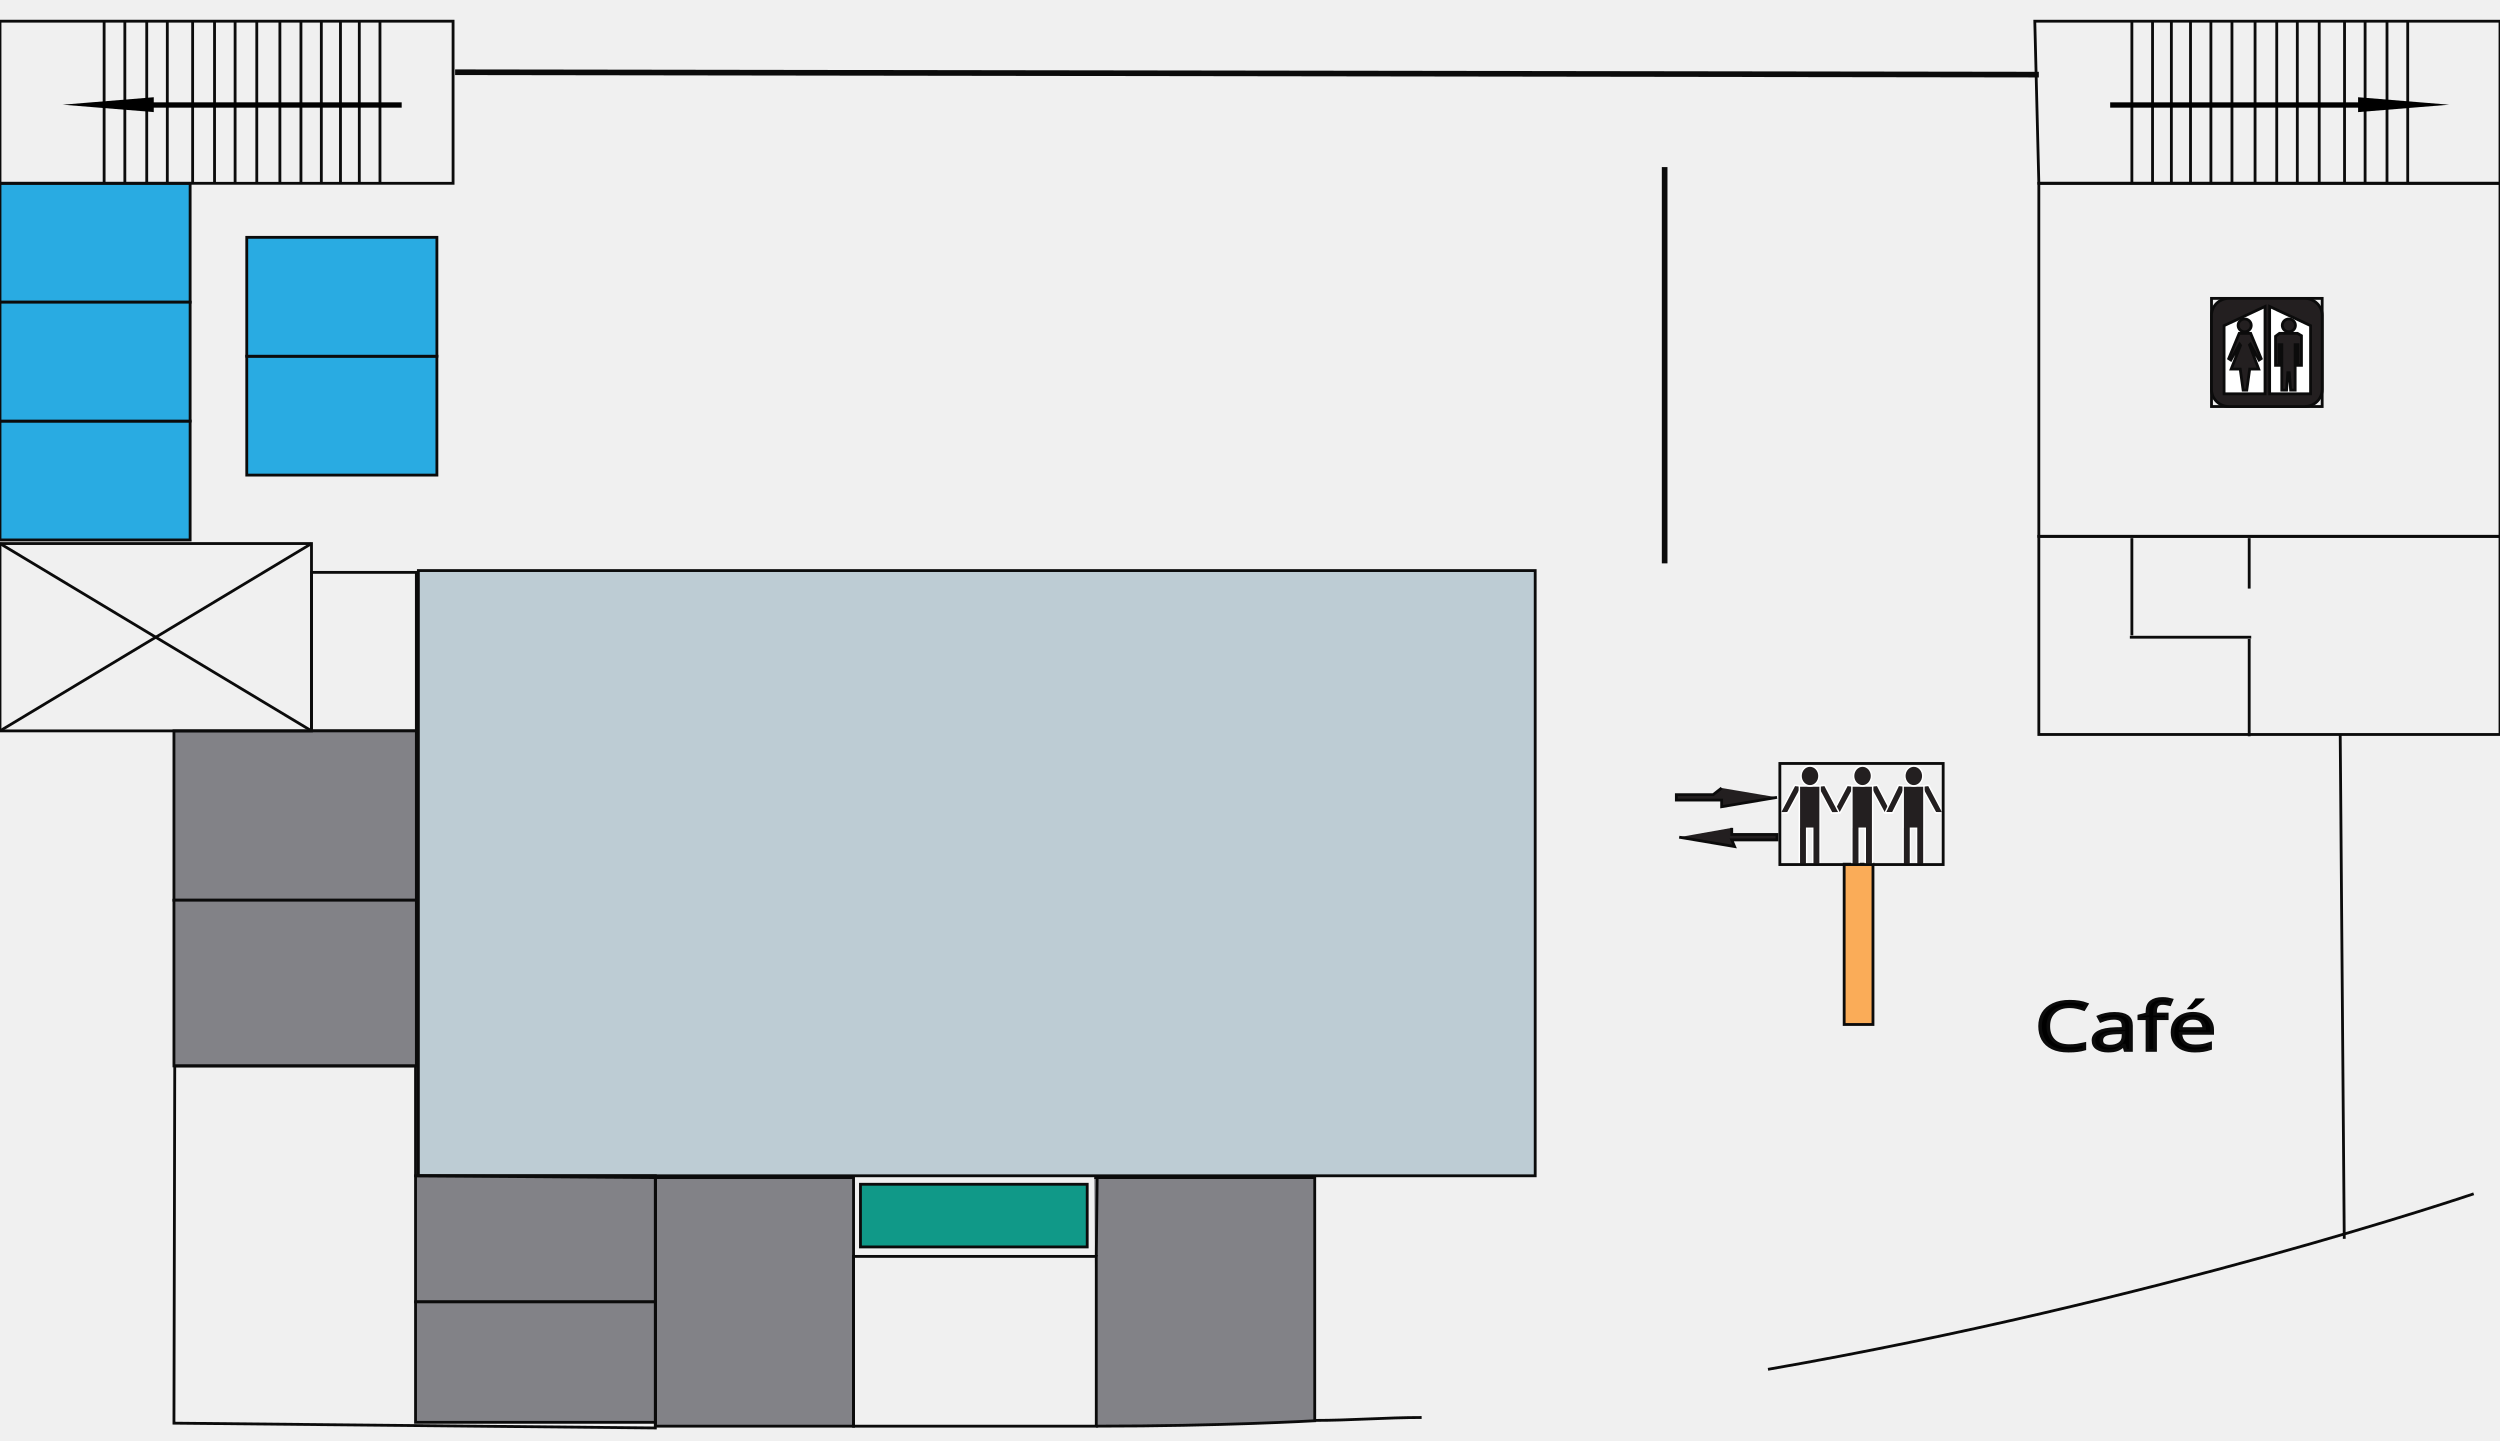
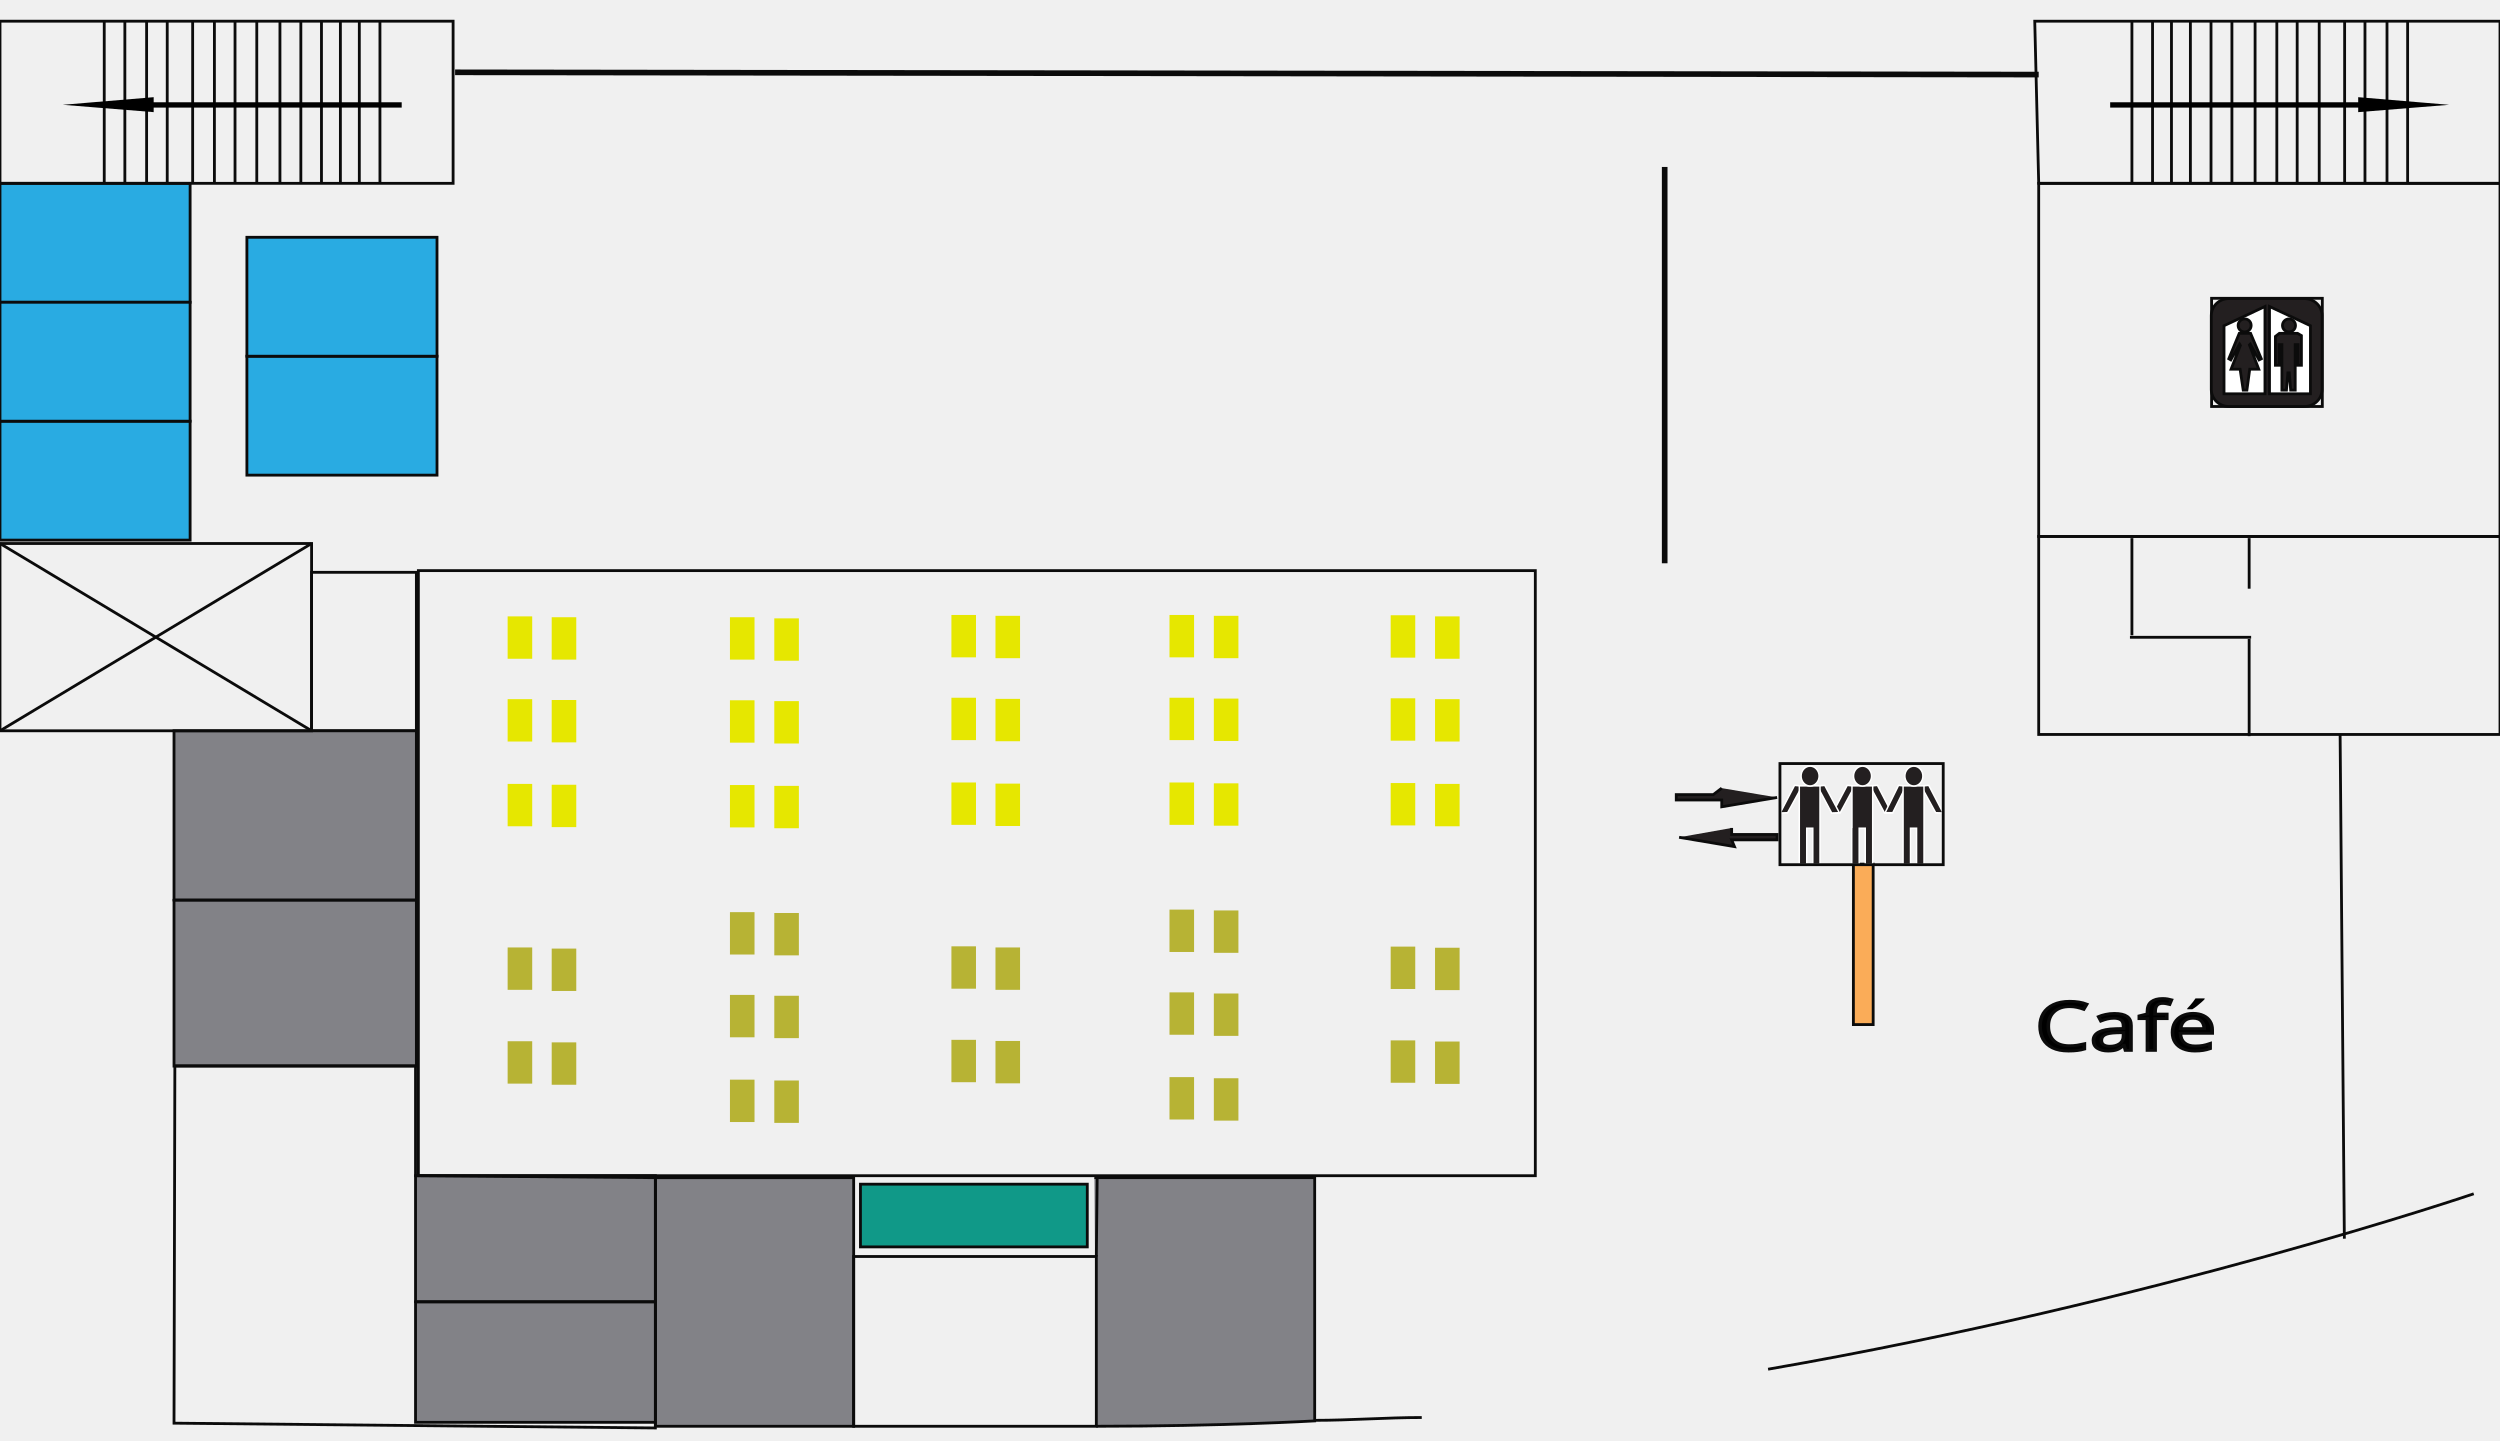
- <svg xmlns="http://www.w3.org/2000/svg" xmlns:xlink="http://www.w3.org/1999/xlink" version="1.1" id="PostFloor1" x="0px" y="0px" width="885px" height="510px" viewBox="0 0 885 510" enable-background="new 0 0 885 510" xml:space="preserve">
-   <symbol id="Children" viewBox="-36.786 -20.052 73.573 40.103">
+ <svg xmlns="http://www.w3.org/2000/svg" xmlns:xlink="http://www.w3.org/1999/xlink" version="1.1" id="PostFloor1" x="0px" y="0px" viewBox="0 0 885 510" enable-background="new 0 0 885 510" xml:space="preserve">
+   <g id="active">
+     <rect id="room141" y="149.1" fill="#29ABE2" stroke="#0B0B0B" stroke-miterlimit="10" width="67.3" height="42.1" />
+     <rect id="room140" x="87.4" y="126.1" fill="#29ABE2" stroke="#0B0B0B" stroke-miterlimit="10" width="67.3" height="42.1" />
+     <rect id="room143" y="64.9" fill="#29ABE2" stroke="#0B0B0B" stroke-miterlimit="10" width="67.3" height="42.1" />
+     <rect id="room142" y="107" fill="#29ABE2" stroke="#0B0B0B" stroke-miterlimit="10" width="67.3" height="42.1" />
+     <rect id="room144" x="87.4" y="84" fill="#29ABE2" stroke="#0B0B0B" stroke-miterlimit="10" width="67.3" height="42.1" />
+     <rect id="computerArea" x="148.1" y="202" fill="none" stroke="#0B0B0B" stroke-miterlimit="10" width="395.4" height="214.2" />
+     <g id="Win">
+       <rect x="508" y="247.5" fill="#E6E700" width="8.7" height="15" />
+       <rect x="508" y="277.5" fill="#E6E700" width="8.7" height="15" />
+       <rect x="508" y="218.2" fill="#E6E700" width="8.7" height="15" />
+       <rect x="492.3" y="247.2" fill="#E6E700" width="8.7" height="15" />
+       <rect x="492.3" y="277.2" fill="#E6E700" width="8.7" height="15" />
+       <rect x="492.3" y="217.8" fill="#E6E700" width="8.7" height="15" />
+       <rect x="429.7" y="247.3" fill="#E6E700" width="8.7" height="15" />
+       <rect x="429.7" y="277.3" fill="#E6E700" width="8.7" height="15" />
+       <rect x="429.7" y="218" fill="#E6E700" width="8.7" height="15" />
+       <rect x="414" y="247" fill="#E6E700" width="8.7" height="15" />
+       <rect x="414" y="277" fill="#E6E700" width="8.7" height="15" />
+       <rect x="414" y="217.7" fill="#E6E700" width="8.7" height="15" />
+       <rect x="352.4" y="247.4" fill="#E6E700" width="8.7" height="15" />
+       <rect x="352.4" y="277.4" fill="#E6E700" width="8.7" height="15" />
+       <rect x="352.4" y="218" fill="#E6E700" width="8.7" height="15" />
+       <rect x="336.8" y="247" fill="#E6E700" width="8.7" height="15" />
+       <rect x="336.8" y="277" fill="#E6E700" width="8.7" height="15" />
+       <rect x="336.8" y="217.7" fill="#E6E700" width="8.7" height="15" />
+       <rect x="195.3" y="247.8" fill="#E6E700" width="8.7" height="15" />
+       <rect x="195.3" y="277.8" fill="#E6E700" width="8.7" height="15" />
+       <rect x="195.3" y="218.5" fill="#E6E700" width="8.7" height="15" />
+       <rect x="179.7" y="247.5" fill="#E6E700" width="8.7" height="15" />
+       <rect x="179.7" y="277.5" fill="#E6E700" width="8.7" height="15" />
+       <rect x="179.7" y="218.2" fill="#E6E700" width="8.7" height="15" />
+       <rect x="274.1" y="248.2" fill="#E6E700" width="8.7" height="15" />
+       <rect x="274.1" y="278.2" fill="#E6E700" width="8.7" height="15" />
+       <rect x="274.1" y="218.9" fill="#E6E700" width="8.7" height="15" />
+       <rect x="258.4" y="247.9" fill="#E6E700" width="8.7" height="15" />
+       <rect x="258.4" y="277.9" fill="#E6E700" width="8.7" height="15" />
+       <rect x="258.4" y="218.5" fill="#E6E700" width="8.7" height="15" />
+     </g>
+     <g id="Mac">
+       <rect x="508" y="368.7" fill="#B7B334" width="8.7" height="15" />
+       <rect x="508" y="335.5" fill="#B7B334" width="8.7" height="15" />
+       <rect x="492.3" y="368.3" fill="#B7B334" width="8.7" height="15" />
+       <rect x="492.3" y="335.1" fill="#B7B334" width="8.7" height="15" />
+       <rect x="429.7" y="351.7" fill="#B7B334" width="8.7" height="15" />
+       <rect x="429.7" y="381.7" fill="#B7B334" width="8.7" height="15" />
+       <rect x="429.7" y="322.3" fill="#B7B334" width="8.7" height="15" />
+       <rect x="414" y="351.3" fill="#B7B334" width="8.7" height="15" />
+       <rect x="414" y="381.3" fill="#B7B334" width="8.7" height="15" />
+       <rect x="414" y="322" fill="#B7B334" width="8.7" height="15" />
+       <rect x="352.4" y="368.5" fill="#B7B334" width="8.7" height="15" />
+       <rect x="352.4" y="335.4" fill="#B7B334" width="8.7" height="15" />
+       <rect x="336.8" y="368.1" fill="#B7B334" width="8.7" height="15" />
+       <rect x="336.8" y="335" fill="#B7B334" width="8.7" height="15" />
+       <rect x="195.3" y="369" fill="#B7B334" width="8.7" height="15" />
+       <rect x="195.3" y="335.8" fill="#B7B334" width="8.7" height="15" />
+       <rect x="179.7" y="368.6" fill="#B7B334" width="8.7" height="15" />
+       <rect x="179.7" y="335.4" fill="#B7B334" width="8.7" height="15" />
+       <rect x="274.1" y="352.5" fill="#B7B334" width="8.7" height="15" />
+       <rect x="274.1" y="382.5" fill="#B7B334" width="8.7" height="15" />
+       <rect x="274.1" y="323.2" fill="#B7B334" width="8.7" height="15" />
+       <rect x="258.4" y="352.2" fill="#B7B334" width="8.7" height="15" />
+       <rect x="258.4" y="382.2" fill="#B7B334" width="8.7" height="15" />
+       <rect x="258.4" y="322.9" fill="#B7B334" width="8.7" height="15" />
+     </g>
+     <rect x="110.3" y="202.6" fill="none" stroke="#0B0B0B" stroke-miterlimit="10" width="37.1" height="56.1" />
+     <rect id="office2" x="61.6" y="258.7" fill="#828287" stroke="#0B0B0B" stroke-miterlimit="10" width="85.8" height="59.9" />
+     <rect id="office3" x="61.6" y="318.7" fill="#828287" stroke="#0B0B0B" stroke-miterlimit="10" width="85.8" height="58.7" />
+     <rect id="office1" x="232" y="416.9" fill="#828287" stroke="#0B0B0B" stroke-miterlimit="10" width="70.2" height="88" />
+     <rect id="office" x="147.1" y="416.2" fill="#828287" stroke="#0B0B0B" stroke-miterlimit="10" width="84.9" height="44.6" />
+     <rect id="office_1_" x="147.1" y="460.9" fill="#828287" stroke="#0B0B0B" stroke-miterlimit="10" width="84.9" height="42.6" />
+     <path id="office4" fill="#828287" stroke="#0B0B0B" stroke-miterlimit="10" d="M387.4,416.9h78v86.1c0,0-32.9,1.9-77.3,1.9" />
+     <rect x="302.2" y="444.8" fill="none" stroke="#0B0B0B" stroke-miterlimit="10" width="85.9" height="60.1" />
+     <polygon fill="none" stroke="#0B0B0B" stroke-miterlimit="10" points="61.9,377.3 147.1,377.3 147.1,416.2 232,416.9 232,505.5    61.6,503.8  " />
+     <rect id="newAC" x="656.1" y="305.9" fill="#FAAC58" stroke="#0B0B0B" stroke-miterlimit="10" width="7" height="56.8" />
+     <rect id="PostPrinter" x="304.6" y="419.2" fill="#109988" stroke="#0B0B0B" stroke-miterlimit="10" width="80.3" height="22.2" />
+   </g>
+   <g id="outfit">
+     <symbol id="Children" viewBox="-36.8 -20.1 73.6 40.1">
+       <g>
+         <polygon fill="#231F20" stroke="#FFFFFF" stroke-width="0.65" points="-6.4,12 -12.9,0.9 -9.5,1 -3.1,11.7     " />
+         <polygon fill="#231F20" stroke="#FFFFFF" stroke-width="0.65" points="7,12 13.4,0.9 10.1,1 3.7,11.7     " />
+         <polygon fill="#231F20" stroke="#FFFFFF" stroke-width="0.65" points="-4.3,-4.8 -4.3,11.8 4.9,11.8 4.9,-5.3 4.9,-5.3          4.9,-19.7 1.6,-19.7 1.6,-5.2 -1.1,-5.2 -1.1,-19.7 -4.4,-19.7 -4.4,-4.8     " />
+         <path fill="#231F20" stroke="#FFFFFF" stroke-width="0.65" d="M-3.6,15.7c0-2.2,1.8-4,4-4s4,1.8,4,4c0,2.2-1.8,4-4,4           C-1.8,19.7-3.6,17.9-3.6,15.7z" />
+         <polygon fill="#231F20" stroke="#FFFFFF" stroke-width="0.65" points="-29.8,12 -36.2,0.9 -32.9,1 -26.4,11.7     " />
+         <polygon fill="#231F20" stroke="#FFFFFF" stroke-width="0.65" points="-16.4,12 -9.9,1 -13.3,0.9 -19.7,11.7     " />
+         <polygon fill="#231F20" stroke="#FFFFFF" stroke-width="0.65" points="-27.7,-4.8 -27.7,11.8 -18.5,11.8 -18.5,-5.3 -18.5,-5.3          -18.5,-19.7 -21.7,-19.7 -21.7,-5.2 -24.4,-5.2 -24.4,-19.7 -27.7,-19.7 -27.7,-4.8     " />
+         <path fill="#231F20" stroke="#FFFFFF" stroke-width="0.65" d="M-26.9,15.7c0-2.2,1.8-4,4-4c2.2,0,4,1.8,4,4c0,2.2-1.8,4-4,4           C-25.1,19.7-26.9,17.9-26.9,15.7z" />
+         <polygon fill="#231F20" stroke="#FFFFFF" stroke-width="0.65" points="16.4,12 10.4,1 13.8,1 19.7,11.7     " />
+         <polygon fill="#231F20" stroke="#FFFFFF" stroke-width="0.65" points="29.8,12 36.2,0.9 32.9,1 26.4,11.7     " />
+         <polygon fill="#231F20" stroke="#FFFFFF" stroke-width="0.65" points="18.4,-4.8 18.4,11.8 27.7,11.8 27.7,-5.3 27.7,-5.3          27.7,-19.7 24.4,-19.7 24.4,-5.2 21.7,-5.2 21.7,-19.7 18.4,-19.7 18.4,-4.8     " />
+         <path fill="#231F20" stroke="#FFFFFF" stroke-width="0.65" d="M19.2,15.7c0-2.2,1.8-4,4-4c2.2,0,4,1.8,4,4c0,2.2-1.8,4-4,4           C21,19.7,19.2,17.9,19.2,15.7z" />
+       </g>
+     </symbol>
+     <text transform="matrix(1.2765 0 0 1 720.3144 371.835)" font-family="'ArialMT'" font-size="24">Café</text>
+     <rect y="7.5" fill="none" stroke="#0B0B0B" stroke-miterlimit="10" width="160.4" height="57.4" />
+     <rect y="192.4" fill="none" stroke="#0B0B0B" stroke-miterlimit="10" width="110.3" height="66.3" />
+     <line fill="none" stroke="#0B0B0B" stroke-miterlimit="10" x1="0" y1="192.4" x2="110.3" y2="258.7" />
+     <line fill="none" stroke="#0B0B0B" stroke-miterlimit="10" x1="0" y1="258.7" x2="110.3" y2="192.4" />
+     <polygon id="stair" fill="none" stroke="#0B0B0B" stroke-miterlimit="10" points="885,64.9 721.7,64.9 720.3,7.5 885,7.5  " />
+     <rect id="toilet" x="721.7" y="64.9" fill="none" stroke="#0B0B0B" stroke-miterlimit="10" width="163.3" height="125" />
+     <rect x="721.7" y="189.9" fill="none" stroke="#0B0B0B" stroke-miterlimit="10" width="163.3" height="70.1" />
+     <line fill="none" stroke="#0B0B0B" stroke-miterlimit="10" x1="754.7" y1="190.5" x2="754.7" y2="224.9" />
+     <line fill="none" stroke="#0B0B0B" stroke-miterlimit="10" x1="754" y1="225.6" x2="796.9" y2="225.6" />
+     <line fill="none" stroke="#0B0B0B" stroke-miterlimit="10" x1="796.2" y1="226.2" x2="796.2" y2="260.6" />
+     <line fill="none" stroke="#0B0B0B" stroke-miterlimit="10" x1="796.2" y1="208.4" x2="796.2" y2="190.5" />
+     <line fill="none" stroke="#0B0B0B" stroke-miterlimit="10" x1="828.4" y1="260" x2="829.9" y2="438.5" />
+     <path fill="none" stroke="#0B0B0B" stroke-miterlimit="10" d="M503.3,501.8c-12.6,0-25.3,1-37.8,1" />
+     <path fill="none" stroke="#0B0B0B" stroke-width="2" stroke-miterlimit="10" d="M503.3,500.6" />
+     <path fill="none" stroke="#0B0B0B" stroke-miterlimit="10" d="M875.7,422.6c0,0-112.3,38.2-249.8,62.1" />
+     <line fill="none" stroke="#0B0B0B" stroke-width="2" stroke-miterlimit="10" x1="161.1" y1="25.6" x2="721.7" y2="26.4" />
+     <line fill="none" stroke="#0B0B0B" stroke-width="2" stroke-miterlimit="10" x1="589.3" y1="59.1" x2="589.3" y2="199.4" />
+     <use xlink:href="#Children" width="73.6" height="40.1" x="-36.8" y="-20.1" transform="matrix(0.7969 0 0 -0.8841 659.0248 288.6064)" overflow="visible" />
+     <rect x="630.1" y="270.3" fill="none" stroke="#0B0B0B" stroke-miterlimit="10" width="57.8" height="35.8" />
+     <text transform="matrix(1.2765 0 0 1 720.3144 371.835)" fill="none" stroke="#0B0B0B" font-family="'ArialMT'" font-size="24">Cafe</text>
    <g>
      <g>
-         <g>
-           <polygon fill="#231F20" stroke="#FFFFFF" stroke-width="0.65" points="-6.415,12.018 -12.875,0.934 -9.542,0.984 -3.102,11.674           " />
-           <polygon fill="#231F20" stroke="#FFFFFF" stroke-width="0.65" points="6.977,12.018 13.382,0.944 10.054,0.959 3.663,11.674           " />
-           <polygon fill="#231F20" stroke="#FFFFFF" stroke-width="0.65" points="-4.338,-4.798 -4.338,11.752 4.886,11.752 4.886,-5.339       4.883,-5.339 4.883,-19.727 1.61,-19.727 1.61,-5.229 -1.086,-5.229 -1.086,-19.727 -4.356,-19.727 -4.356,-4.798     " />
-           <g>
-             <path fill="#231F20" stroke="#FFFFFF" stroke-width="0.65" d="M-3.585,15.741c0-2.2,1.784-3.986,3.984-3.986       c2.2,0,3.984,1.786,3.984,3.986c0,2.203-1.784,3.985-3.984,3.985C-1.801,19.729-3.585,17.944-3.585,15.741z" />
-           </g>
-         </g>
-       </g>
-       <g>
-         <g>
-           <polygon fill="#231F20" stroke="#FFFFFF" stroke-width="0.65" points="-29.756,12.018 -36.216,0.934 -32.885,0.984       -26.445,11.674     " />
-           <polygon fill="#231F20" stroke="#FFFFFF" stroke-width="0.65" points="-16.366,12.018 -9.921,0.965 -13.271,0.927       -19.678,11.674     " />
-           <polygon fill="#231F20" stroke="#FFFFFF" stroke-width="0.65" points="-27.68,-4.798 -27.68,11.752 -18.457,11.752       -18.457,-5.339 -18.459,-5.339 -18.459,-19.727 -21.731,-19.727 -21.731,-5.229 -24.427,-5.229 -24.427,-19.727       -27.698,-19.727 -27.698,-4.798     " />
-           <g>
-             <path fill="#231F20" stroke="#FFFFFF" stroke-width="0.65" d="M-26.926,15.741c0-2.2,1.783-3.986,3.983-3.986       c2.201,0,3.985,1.786,3.985,3.986c0,2.203-1.784,3.985-3.985,3.985C-25.143,19.729-26.926,17.944-26.926,15.741z" />
-           </g>
-         </g>
-       </g>
-       <g>
-         <g>
-           <polygon fill="#231F20" stroke="#FFFFFF" stroke-width="0.65" points="16.366,12.018 10.412,0.991 13.753,0.984 19.678,11.674           " />
-           <polygon fill="#231F20" stroke="#FFFFFF" stroke-width="0.65" points="29.756,12.018 36.216,0.934 32.885,0.984 26.444,11.674           " />
-           <polygon fill="#231F20" stroke="#FFFFFF" stroke-width="0.65" points="18.441,-4.798 18.441,11.752 27.666,11.752       27.666,-5.339 27.662,-5.339 27.662,-19.727 24.391,-19.727 24.391,-5.229 21.695,-5.229 21.695,-19.727 18.424,-19.727       18.424,-4.798     " />
-           <g>
-             <path fill="#231F20" stroke="#FFFFFF" stroke-width="0.65" d="M19.195,15.741c0-2.2,1.784-3.986,3.983-3.986       c2.201,0,3.985,1.786,3.985,3.986c0,2.203-1.784,3.985-3.985,3.985C20.979,19.729,19.195,17.944,19.195,15.741z" />
-           </g>
-         </g>
-       </g>
-     </g>
-   </symbol>
-   <g id="active">
-     <rect id="room141" y="149.057" fill="#29ABE2" stroke="#0B0B0B" stroke-miterlimit="10" width="67.306" height="42.084" />
-     <rect id="room140" x="87.354" y="126.102" fill="#29ABE2" stroke="#0B0B0B" stroke-miterlimit="10" width="67.306" height="42.084" />
-     <rect id="room143" y="64.888" fill="#29ABE2" stroke="#0B0B0B" stroke-miterlimit="10" width="67.306" height="42.085" />
-     <rect id="room142" y="106.973" fill="#29ABE2" stroke="#0B0B0B" stroke-miterlimit="10" width="67.306" height="42.084" />
-     <rect id="room144" x="87.354" y="84.017" fill="#29ABE2" stroke="#0B0B0B" stroke-miterlimit="10" width="67.306" height="42.085" />
-     <rect id="computerArea" x="148.104" y="201.982" fill="#BDCCD4" stroke="#0B0B0B" stroke-miterlimit="10" width="395.355" height="214.247" />
-     <rect x="110.267" y="202.62" fill="none" stroke="#0B0B0B" stroke-miterlimit="10" width="37.121" height="56.112" />
-     <rect id="office2" x="61.577" y="258.732" fill="#828287" stroke="#0B0B0B" stroke-miterlimit="10" width="85.811" height="59.938" />
-     <rect id="office3" x="61.577" y="318.671" fill="#828287" stroke="#0B0B0B" stroke-miterlimit="10" width="85.811" height="58.664" />
-     <rect id="office1" x="231.99" y="416.869" fill="#828287" stroke="#0B0B0B" stroke-miterlimit="10" width="70.17" height="87.993" />
-     <rect id="office" x="147.104" y="416.229" fill="#828287" stroke="#0B0B0B" stroke-miterlimit="10" width="84.886" height="44.637" />
-     <rect id="office_1_" x="147.104" y="460.865" fill="#828287" stroke="#0B0B0B" stroke-miterlimit="10" width="84.886" height="42.637" />
-     <path id="office4" fill="#828287" stroke="#0B0B0B" stroke-miterlimit="10" d="M387.366,416.869h78.047v86.081c0,0-32.938,1.912-77.331,1.912" />
-     <rect x="302.16" y="444.765" fill="none" stroke="#0B0B0B" stroke-miterlimit="10" width="85.922" height="60.1" />
-     <polygon fill="none" stroke="#0B0B0B" stroke-miterlimit="10" points="61.861,377.335 147.104,377.335 147.104,416.229    231.99,416.869 231.99,505.5 61.577,503.799  " />
-     <rect id="newAC" x="652.835" y="305.918" fill="#FAAC58" stroke="#0B0B0B" stroke-miterlimit="10" width="10.199" height="56.75" />
-     <rect id="PostPrinter" x="304.604" y="419.229" fill="#109988" stroke="#0B0B0B" stroke-miterlimit="10" width="80.268" height="22.188" />
-   </g>
-   <g id="outfit">
-     <symbol id="Children" viewBox="-36.786 -20.052 73.573 40.103">
-       <g>
-         <g>
-           <g>
-             <polygon fill="#231F20" stroke="#FFFFFF" stroke-width="0.65" points="-6.415,12.018 -12.875,0.934 -9.542,0.984 -3.102,11.674          " />
-             <polygon fill="#231F20" stroke="#FFFFFF" stroke-width="0.65" points="6.977,12.018 13.382,0.944 10.054,0.959 3.663,11.674          " />
-             <polygon fill="#231F20" stroke="#FFFFFF" stroke-width="0.65" points="-4.338,-4.798 -4.338,11.752 4.886,11.752 4.886,-5.339      4.883,-5.339 4.883,-19.727 1.61,-19.727 1.61,-5.229 -1.086,-5.229 -1.086,-19.727 -4.356,-19.727 -4.356,-4.798     " />
-             <g>
-               <path fill="#231F20" stroke="#FFFFFF" stroke-width="0.65" d="M-3.585,15.741c0-2.2,1.784-3.986,3.984-3.986       c2.2,0,3.984,1.786,3.984,3.986c0,2.203-1.784,3.985-3.984,3.985C-1.801,19.729-3.585,17.944-3.585,15.741z" />
-             </g>
-           </g>
-         </g>
-         <g>
-           <g>
-             <polygon fill="#231F20" stroke="#FFFFFF" stroke-width="0.65" points="-29.756,12.018 -36.216,0.934 -32.885,0.984      -26.445,11.674     " />
-             <polygon fill="#231F20" stroke="#FFFFFF" stroke-width="0.65" points="-16.366,12.018 -9.921,0.965 -13.271,0.927      -19.678,11.674     " />
-             <polygon fill="#231F20" stroke="#FFFFFF" stroke-width="0.65" points="-27.68,-4.798 -27.68,11.752 -18.457,11.752      -18.457,-5.339 -18.459,-5.339 -18.459,-19.727 -21.731,-19.727 -21.731,-5.229 -24.427,-5.229 -24.427,-19.727      -27.698,-19.727 -27.698,-4.798     " />
-             <g>
-               <path fill="#231F20" stroke="#FFFFFF" stroke-width="0.65" d="M-26.926,15.741c0-2.2,1.783-3.986,3.983-3.986       c2.201,0,3.985,1.786,3.985,3.986c0,2.203-1.784,3.985-3.985,3.985C-25.143,19.729-26.926,17.944-26.926,15.741z" />
-             </g>
-           </g>
-         </g>
-         <g>
-           <g>
-             <polygon fill="#231F20" stroke="#FFFFFF" stroke-width="0.65" points="16.366,12.018 10.412,0.991 13.753,0.984 19.678,11.674          " />
-             <polygon fill="#231F20" stroke="#FFFFFF" stroke-width="0.65" points="29.756,12.018 36.216,0.934 32.885,0.984 26.444,11.674          " />
-             <polygon fill="#231F20" stroke="#FFFFFF" stroke-width="0.65" points="18.441,-4.798 18.441,11.752 27.666,11.752      27.666,-5.339 27.662,-5.339 27.662,-19.727 24.391,-19.727 24.391,-5.229 21.695,-5.229 21.695,-19.727 18.424,-19.727      18.424,-4.798     " />
-             <g>
-               <path fill="#231F20" stroke="#FFFFFF" stroke-width="0.65" d="M19.195,15.741c0-2.2,1.784-3.986,3.983-3.986       c2.201,0,3.985,1.786,3.985,3.986c0,2.203-1.784,3.985-3.985,3.985C20.979,19.729,19.195,17.944,19.195,15.741z" />
-             </g>
-           </g>
-         </g>
-       </g>
-     </symbol>
-     <text transform="matrix(1.2765 0 0 1 720.3145 371.835)" font-family="'NewsGothicMT'" font-size="24">Café</text>
-     <rect y="7.5" fill="none" stroke="#0B0B0B" stroke-miterlimit="10" width="160.388" height="57.388" />
-     <rect y="192.417" fill="none" stroke="#0B0B0B" stroke-miterlimit="10" width="110.267" height="66.315" />
-     <line fill="none" stroke="#0B0B0B" stroke-miterlimit="10" x1="0" y1="192.417" x2="110.267" y2="258.732" />
-     <line fill="none" stroke="#0B0B0B" stroke-miterlimit="10" x1="0" y1="258.732" x2="110.267" y2="192.417" />
-     <polygon id="stair" fill="none" stroke="#0B0B0B" stroke-miterlimit="10" points="885,64.888 721.748,64.888 720.315,7.5 885,7.5     " />
-     <rect id="toilet" x="721.748" y="64.888" fill="none" stroke="#0B0B0B" stroke-miterlimit="10" width="163.252" height="124.979" />
-     <rect x="721.748" y="189.866" fill="none" stroke="#0B0B0B" stroke-miterlimit="10" width="163.252" height="70.141" />
-     <line fill="none" stroke="#0B0B0B" stroke-miterlimit="10" x1="754.684" y1="190.504" x2="754.684" y2="224.936" />
-     <line fill="none" stroke="#0B0B0B" stroke-miterlimit="10" x1="753.968" y1="225.574" x2="796.93" y2="225.574" />
-     <line fill="none" stroke="#0B0B0B" stroke-miterlimit="10" x1="796.216" y1="226.211" x2="796.216" y2="260.645" />
-     <line fill="none" stroke="#0B0B0B" stroke-miterlimit="10" x1="796.216" y1="208.357" x2="796.216" y2="190.504" />
-     <line fill="none" stroke="#0B0B0B" stroke-miterlimit="10" x1="828.436" y1="260.007" x2="829.866" y2="438.547" />
-     <path fill="none" stroke="#0B0B0B" stroke-miterlimit="10" d="M503.256,501.793c-12.631,0-25.264,1.033-37.843,1.033" />
-     <path fill="none" stroke="#0B0B0B" stroke-width="2" stroke-miterlimit="10" d="M503.256,500.637" />
-     <path fill="none" stroke="#0B0B0B" stroke-miterlimit="10" d="M875.691,422.606c0,0-112.254,38.16-249.827,62.137" />
-     <line fill="none" stroke="#0B0B0B" stroke-width="2" stroke-miterlimit="10" x1="161.104" y1="25.568" x2="721.748" y2="26.417" />
-     <line fill="none" stroke="#0B0B0B" stroke-width="2" stroke-miterlimit="10" x1="589.284" y1="59.149" x2="589.284" y2="199.431" />
-     <use xlink:href="#Children" width="73.573" height="40.103" x="-36.786" y="-20.052" transform="matrix(0.7969 0 0 -0.8841 659.0244 288.6064)" overflow="visible" />
-     <rect x="630.069" y="270.266" fill="none" stroke="#0B0B0B" stroke-miterlimit="10" width="57.814" height="35.786" />
-     <text transform="matrix(1.2765 0 0 1 720.3145 371.835)" fill="none" stroke="#0B0B0B" font-family="'NewsGothicMT'" font-size="24">Cafe</text>
-     <g>
-       <g>
-         <polyline fill="#231F20" stroke="#0B0B0B" stroke-miterlimit="10" points="629.068,282.266 609.466,285.572 609.468,283.227      593.43,283.227 593.43,281.307 606.468,281.307 609.468,278.959    " />
+         <polyline fill="#231F20" stroke="#0B0B0B" stroke-miterlimit="10" points="629.1,282.3 609.5,285.6 609.5,283.2 593.4,283.2      593.4,281.3 606.5,281.3 609.5,279    " />
      </g>
    </g>
    <g>
      <g>
-         <polyline fill="#231F20" stroke="#0B0B0B" stroke-miterlimit="10" points="613.03,293.059 613.03,295.404 629.068,295.404      629.068,297.326 613.03,297.326 614.032,299.672 594.43,296.365    " />
+         <polyline fill="#231F20" stroke="#0B0B0B" stroke-miterlimit="10" points="613,293.1 613,295.4 629.1,295.4 629.1,297.3      613,297.3 614,299.7 594.4,296.4    " />
      </g>
    </g>
-     <line fill="none" stroke="#0B0B0B" stroke-miterlimit="10" x1="388.083" y1="444.765" x2="388.396" y2="416.869" />
+     <line fill="none" stroke="#0B0B0B" stroke-miterlimit="10" x1="388.1" y1="444.8" x2="388.4" y2="416.9" />
    <g id="Restrooms">
      <g>
-         <rect x="782.871" y="105.629" fill="none" stroke="#0B0B0B" width="39.178" height="38.281" />
+         <rect x="782.9" y="105.6" fill="none" stroke="#0B0B0B" width="39.2" height="38.3" />
        <g>
-           <path fill="#231F20" stroke="#0B0B0B" d="M822.049,137.871c0,3.331-2.77,6.039-6.178,6.039h-26.822      c-3.411,0-6.178-2.708-6.178-6.039v-26.213c0-3.331,2.767-6.029,6.178-6.029h26.822c3.408,0,6.178,2.698,6.178,6.029V137.871z" />
+           <path fill="#231F20" stroke="#0B0B0B" d="M822,137.9c0,3.3-2.8,6-6.2,6H789c-3.4,0-6.2-2.7-6.2-6v-26.2c0-3.3,2.8-6,6.2-6h26.8      c3.4,0,6.2,2.7,6.2,6V137.9z" />
          <g>
-             <polygon fill="#FFFFFF" stroke="#0B0B0B" points="801.82,108.486 801.82,139.417 787.319,139.417 787.319,115.276      " />
-             <polygon fill="#FFFFFF" stroke="#0B0B0B" points="803.448,108.486 803.448,139.417 817.945,139.417 817.945,115.276      " />
+             <polygon fill="#FFFFFF" stroke="#0B0B0B" points="801.8,108.5 801.8,139.4 787.3,139.4 787.3,115.3      " />
+             <polygon fill="#FFFFFF" stroke="#0B0B0B" points="803.4,108.5 803.4,139.4 817.9,139.4 817.9,115.3      " />
            <g>
              <g>
-                 <polygon fill="#231F20" stroke="#0B0B0B" points="792.674,118.015 796.736,118.015 800.453,126.953 799.715,127.44          796.613,121.826 796.327,122.113 799.584,130.651 796.387,130.651 795.359,138.092 794.067,138.092 793.037,130.651          789.842,130.651 793.147,122.285 792.812,121.826 789.719,127.44 788.971,126.953        " />
-                 <path fill="#231F20" stroke="#0B0B0B" d="M796.933,115.185c0,1.253-1.043,2.269-2.321,2.269         c-1.281,0-2.318-1.015-2.318-2.269c0-1.244,1.037-2.265,2.318-2.265C795.89,112.921,796.933,113.941,796.933,115.185z" />
-                 <path fill="#231F20" stroke="#0B0B0B" d="M812.575,115.185c0,1.253-1.042,2.269-2.318,2.269         c-1.287,0-2.327-1.015-2.327-2.269c0-1.244,1.04-2.265,2.327-2.265C811.533,112.921,812.575,113.941,812.575,115.185z" />
+                 <polygon fill="#231F20" stroke="#0B0B0B" points="792.7,118 796.7,118 800.5,127 799.7,127.4 796.6,121.8 796.3,122.1          799.6,130.7 796.4,130.7 795.4,138.1 794.1,138.1 793,130.7 789.8,130.7 793.1,122.3 792.8,121.8 789.7,127.4 789,127                 " />
+                 <path fill="#231F20" stroke="#0B0B0B" d="M796.9,115.2c0,1.3-1,2.3-2.3,2.3c-1.3,0-2.3-1-2.3-2.3c0-1.2,1-2.3,2.3-2.3         C795.9,112.9,796.9,113.9,796.9,115.2z" />
+                 <path fill="#231F20" stroke="#0B0B0B" d="M812.6,115.2c0,1.3-1,2.3-2.3,2.3c-1.3,0-2.3-1-2.3-2.3c0-1.2,1-2.3,2.3-2.3         C811.5,112.9,812.6,113.9,812.6,115.2z" />
              </g>
-               <polygon fill="#231F20" stroke="#0B0B0B" points="806.914,118.015 813.279,118.015 814.711,118.838 814.711,129.331         813.475,129.331 813.475,122.02 812.479,122.02 812.479,138.092 810.884,138.092 810.408,131.958 809.876,131.958         809.445,138.092 807.76,138.092 807.76,122.02 806.772,122.02 806.763,129.331 805.542,129.331 805.542,119.05       " />
+               <polygon fill="#231F20" stroke="#0B0B0B" points="806.9,118 813.3,118 814.7,118.8 814.7,129.3 813.5,129.3 813.5,122         812.5,122 812.5,138.1 810.9,138.1 810.4,132 809.9,132 809.4,138.1 807.8,138.1 807.8,122 806.8,122 806.8,129.3         805.5,129.3 805.5,119.1       " />
            </g>
          </g>
        </g>
      </g>
    </g>
-     <line fill="none" stroke="#0B0B0B" stroke-miterlimit="10" x1="754.684" y1="7.5" x2="754.684" y2="64.888" />
-     <line fill="none" stroke="#0B0B0B" stroke-miterlimit="10" x1="762" y1="7.5" x2="762" y2="64.888" />
-     <line fill="none" stroke="#0B0B0B" stroke-miterlimit="10" x1="768.667" y1="7.5" x2="768.667" y2="64.888" />
-     <line fill="none" stroke="#0B0B0B" stroke-miterlimit="10" x1="775.442" y1="7.5" x2="775.442" y2="64.888" />
-     <line fill="none" stroke="#0B0B0B" stroke-miterlimit="10" x1="782.658" y1="7.5" x2="782.658" y2="64.888" />
-     <line fill="none" stroke="#0B0B0B" stroke-miterlimit="10" x1="790.113" y1="7.5" x2="790.113" y2="64.888" />
-     <line fill="none" stroke="#0B0B0B" stroke-miterlimit="10" x1="798.293" y1="7.5" x2="798.293" y2="64.888" />
-     <line fill="none" stroke="#0B0B0B" stroke-miterlimit="10" x1="805.967" y1="7.5" x2="805.967" y2="64.888" />
-     <line fill="none" stroke="#0B0B0B" stroke-miterlimit="10" x1="813.248" y1="7.5" x2="813.248" y2="64.888" />
-     <line fill="none" stroke="#0B0B0B" stroke-miterlimit="10" x1="821" y1="7.5" x2="821" y2="64.888" />
-     <line fill="none" stroke="#0B0B0B" stroke-miterlimit="10" x1="829.967" y1="7.5" x2="829.967" y2="64.888" />
-     <line fill="none" stroke="#0B0B0B" stroke-miterlimit="10" x1="837.248" y1="7.5" x2="837.248" y2="64.888" />
-     <line fill="none" stroke="#0B0B0B" stroke-miterlimit="10" x1="845" y1="7.5" x2="845" y2="64.888" />
-     <line fill="none" stroke="#0B0B0B" stroke-miterlimit="10" x1="852.334" y1="7.5" x2="852.334" y2="64.888" />
-     <path fill="none" stroke="#0B0B0B" stroke-miterlimit="10" d="M396.684,25.568" />
-     <path fill="none" stroke="#0B0B0B" stroke-miterlimit="10" d="M404,25.568" />
-     <path fill="none" stroke="#0B0B0B" stroke-miterlimit="10" d="M410.667,25.568" />
-     <path fill="none" stroke="#0B0B0B" stroke-miterlimit="10" d="M417.442,25.568" />
-     <path fill="none" stroke="#0B0B0B" stroke-miterlimit="10" d="M424.658,25.568" />
-     <path fill="none" stroke="#0B0B0B" stroke-miterlimit="10" d="M432.113,25.568" />
-     <path fill="none" stroke="#0B0B0B" stroke-miterlimit="10" d="M440.293,25.568" />
-     <path fill="none" stroke="#0B0B0B" stroke-miterlimit="10" d="M447.967,25.568" />
-     <path fill="none" stroke="#0B0B0B" stroke-miterlimit="10" d="M455.248,25.568" />
-     <path fill="none" stroke="#0B0B0B" stroke-miterlimit="10" d="M463,25.568" />
-     <path fill="none" stroke="#0B0B0B" stroke-miterlimit="10" d="M471.967,25.568" />
-     <path fill="none" stroke="#0B0B0B" stroke-miterlimit="10" d="M479.248,25.568" />
-     <path fill="none" stroke="#0B0B0B" stroke-miterlimit="10" d="M487,25.568" />
-     <path fill="none" stroke="#0B0B0B" stroke-miterlimit="10" d="M494.334,25.568" />
-     <line fill="none" stroke="#0B0B0B" stroke-miterlimit="10" x1="134.511" y1="7.5" x2="134.511" y2="64.888" />
-     <line fill="none" stroke="#0B0B0B" stroke-miterlimit="10" x1="127.194" y1="7.5" x2="127.194" y2="64.888" />
-     <line fill="none" stroke="#0B0B0B" stroke-miterlimit="10" x1="120.527" y1="7.5" x2="120.527" y2="64.888" />
-     <line fill="none" stroke="#0B0B0B" stroke-miterlimit="10" x1="113.752" y1="7.5" x2="113.752" y2="64.888" />
-     <line fill="none" stroke="#0B0B0B" stroke-miterlimit="10" x1="106.536" y1="7.5" x2="106.536" y2="64.888" />
-     <line fill="none" stroke="#0B0B0B" stroke-miterlimit="10" x1="99.081" y1="7.5" x2="99.081" y2="64.888" />
-     <line fill="none" stroke="#0B0B0B" stroke-miterlimit="10" x1="90.901" y1="7.5" x2="90.901" y2="64.888" />
-     <line fill="none" stroke="#0B0B0B" stroke-miterlimit="10" x1="83.228" y1="7.5" x2="83.228" y2="64.888" />
-     <line fill="none" stroke="#0B0B0B" stroke-miterlimit="10" x1="75.946" y1="7.5" x2="75.946" y2="64.888" />
-     <line fill="none" stroke="#0B0B0B" stroke-miterlimit="10" x1="68.194" y1="7.5" x2="68.194" y2="64.888" />
-     <line fill="none" stroke="#0B0B0B" stroke-miterlimit="10" x1="59.228" y1="7.5" x2="59.228" y2="64.888" />
-     <line fill="none" stroke="#0B0B0B" stroke-miterlimit="10" x1="51.946" y1="7.5" x2="51.946" y2="64.888" />
-     <line fill="none" stroke="#0B0B0B" stroke-miterlimit="10" x1="44.194" y1="7.5" x2="44.194" y2="64.888" />
-     <line fill="none" stroke="#0B0B0B" stroke-miterlimit="10" x1="36.86" y1="7.5" x2="36.86" y2="64.888" />
+     <line fill="none" stroke="#0B0B0B" stroke-miterlimit="10" x1="754.7" y1="7.5" x2="754.7" y2="64.9" />
+     <line fill="none" stroke="#0B0B0B" stroke-miterlimit="10" x1="762" y1="7.5" x2="762" y2="64.9" />
+     <line fill="none" stroke="#0B0B0B" stroke-miterlimit="10" x1="768.7" y1="7.5" x2="768.7" y2="64.9" />
+     <line fill="none" stroke="#0B0B0B" stroke-miterlimit="10" x1="775.4" y1="7.5" x2="775.4" y2="64.9" />
+     <line fill="none" stroke="#0B0B0B" stroke-miterlimit="10" x1="782.7" y1="7.5" x2="782.7" y2="64.9" />
+     <line fill="none" stroke="#0B0B0B" stroke-miterlimit="10" x1="790.1" y1="7.5" x2="790.1" y2="64.9" />
+     <line fill="none" stroke="#0B0B0B" stroke-miterlimit="10" x1="798.3" y1="7.5" x2="798.3" y2="64.9" />
+     <line fill="none" stroke="#0B0B0B" stroke-miterlimit="10" x1="806" y1="7.5" x2="806" y2="64.9" />
+     <line fill="none" stroke="#0B0B0B" stroke-miterlimit="10" x1="813.2" y1="7.5" x2="813.2" y2="64.9" />
+     <line fill="none" stroke="#0B0B0B" stroke-miterlimit="10" x1="821" y1="7.5" x2="821" y2="64.9" />
+     <line fill="none" stroke="#0B0B0B" stroke-miterlimit="10" x1="830" y1="7.5" x2="830" y2="64.9" />
+     <line fill="none" stroke="#0B0B0B" stroke-miterlimit="10" x1="837.2" y1="7.5" x2="837.2" y2="64.9" />
+     <line fill="none" stroke="#0B0B0B" stroke-miterlimit="10" x1="845" y1="7.5" x2="845" y2="64.9" />
+     <line fill="none" stroke="#0B0B0B" stroke-miterlimit="10" x1="852.3" y1="7.5" x2="852.3" y2="64.9" />
+     <path fill="none" stroke="#0B0B0B" stroke-miterlimit="10" d="M396.7,25.6" />
+     <path fill="none" stroke="#0B0B0B" stroke-miterlimit="10" d="M404,25.6" />
+     <path fill="none" stroke="#0B0B0B" stroke-miterlimit="10" d="M410.7,25.6" />
+     <path fill="none" stroke="#0B0B0B" stroke-miterlimit="10" d="M417.4,25.6" />
+     <path fill="none" stroke="#0B0B0B" stroke-miterlimit="10" d="M424.7,25.6" />
+     <path fill="none" stroke="#0B0B0B" stroke-miterlimit="10" d="M432.1,25.6" />
+     <path fill="none" stroke="#0B0B0B" stroke-miterlimit="10" d="M440.3,25.6" />
+     <path fill="none" stroke="#0B0B0B" stroke-miterlimit="10" d="M448,25.6" />
+     <path fill="none" stroke="#0B0B0B" stroke-miterlimit="10" d="M455.2,25.6" />
+     <path fill="none" stroke="#0B0B0B" stroke-miterlimit="10" d="M463,25.6" />
+     <path fill="none" stroke="#0B0B0B" stroke-miterlimit="10" d="M472,25.6" />
+     <path fill="none" stroke="#0B0B0B" stroke-miterlimit="10" d="M479.2,25.6" />
+     <path fill="none" stroke="#0B0B0B" stroke-miterlimit="10" d="M487,25.6" />
+     <path fill="none" stroke="#0B0B0B" stroke-miterlimit="10" d="M494.3,25.6" />
+     <line fill="none" stroke="#0B0B0B" stroke-miterlimit="10" x1="134.5" y1="7.5" x2="134.5" y2="64.9" />
+     <line fill="none" stroke="#0B0B0B" stroke-miterlimit="10" x1="127.2" y1="7.5" x2="127.2" y2="64.9" />
+     <line fill="none" stroke="#0B0B0B" stroke-miterlimit="10" x1="120.5" y1="7.5" x2="120.5" y2="64.9" />
+     <line fill="none" stroke="#0B0B0B" stroke-miterlimit="10" x1="113.8" y1="7.5" x2="113.8" y2="64.9" />
+     <line fill="none" stroke="#0B0B0B" stroke-miterlimit="10" x1="106.5" y1="7.5" x2="106.5" y2="64.9" />
+     <line fill="none" stroke="#0B0B0B" stroke-miterlimit="10" x1="99.1" y1="7.5" x2="99.1" y2="64.9" />
+     <line fill="none" stroke="#0B0B0B" stroke-miterlimit="10" x1="90.9" y1="7.5" x2="90.9" y2="64.9" />
+     <line fill="none" stroke="#0B0B0B" stroke-miterlimit="10" x1="83.2" y1="7.5" x2="83.2" y2="64.9" />
+     <line fill="none" stroke="#0B0B0B" stroke-miterlimit="10" x1="75.9" y1="7.5" x2="75.9" y2="64.9" />
+     <line fill="none" stroke="#0B0B0B" stroke-miterlimit="10" x1="68.2" y1="7.5" x2="68.2" y2="64.9" />
+     <line fill="none" stroke="#0B0B0B" stroke-miterlimit="10" x1="59.2" y1="7.5" x2="59.2" y2="64.9" />
+     <line fill="none" stroke="#0B0B0B" stroke-miterlimit="10" x1="51.9" y1="7.5" x2="51.9" y2="64.9" />
+     <line fill="none" stroke="#0B0B0B" stroke-miterlimit="10" x1="44.2" y1="7.5" x2="44.2" y2="64.9" />
+     <line fill="none" stroke="#0B0B0B" stroke-miterlimit="10" x1="36.9" y1="7.5" x2="36.9" y2="64.9" />
    <g>
-       <polygon points="834.761,34.419 867,37.064 834.761,39.688 834.761,38.117 747,38.117 747,36.221 834.761,36.221   " />
-       <polygon points="54.434,34.419 22.194,37.064 54.434,39.688 54.434,38.117 142.194,38.117 142.194,36.221 54.434,36.221   " />
+       <polygon points="834.8,34.4 867,37.1 834.8,39.7 834.8,38.1 747,38.1 747,36.2 834.8,36.2   " />
+       <polygon points="54.4,34.4 22.2,37.1 54.4,39.7 54.4,38.1 142.2,38.1 142.2,36.2 54.4,36.2   " />
    </g>
  </g>
</svg>
